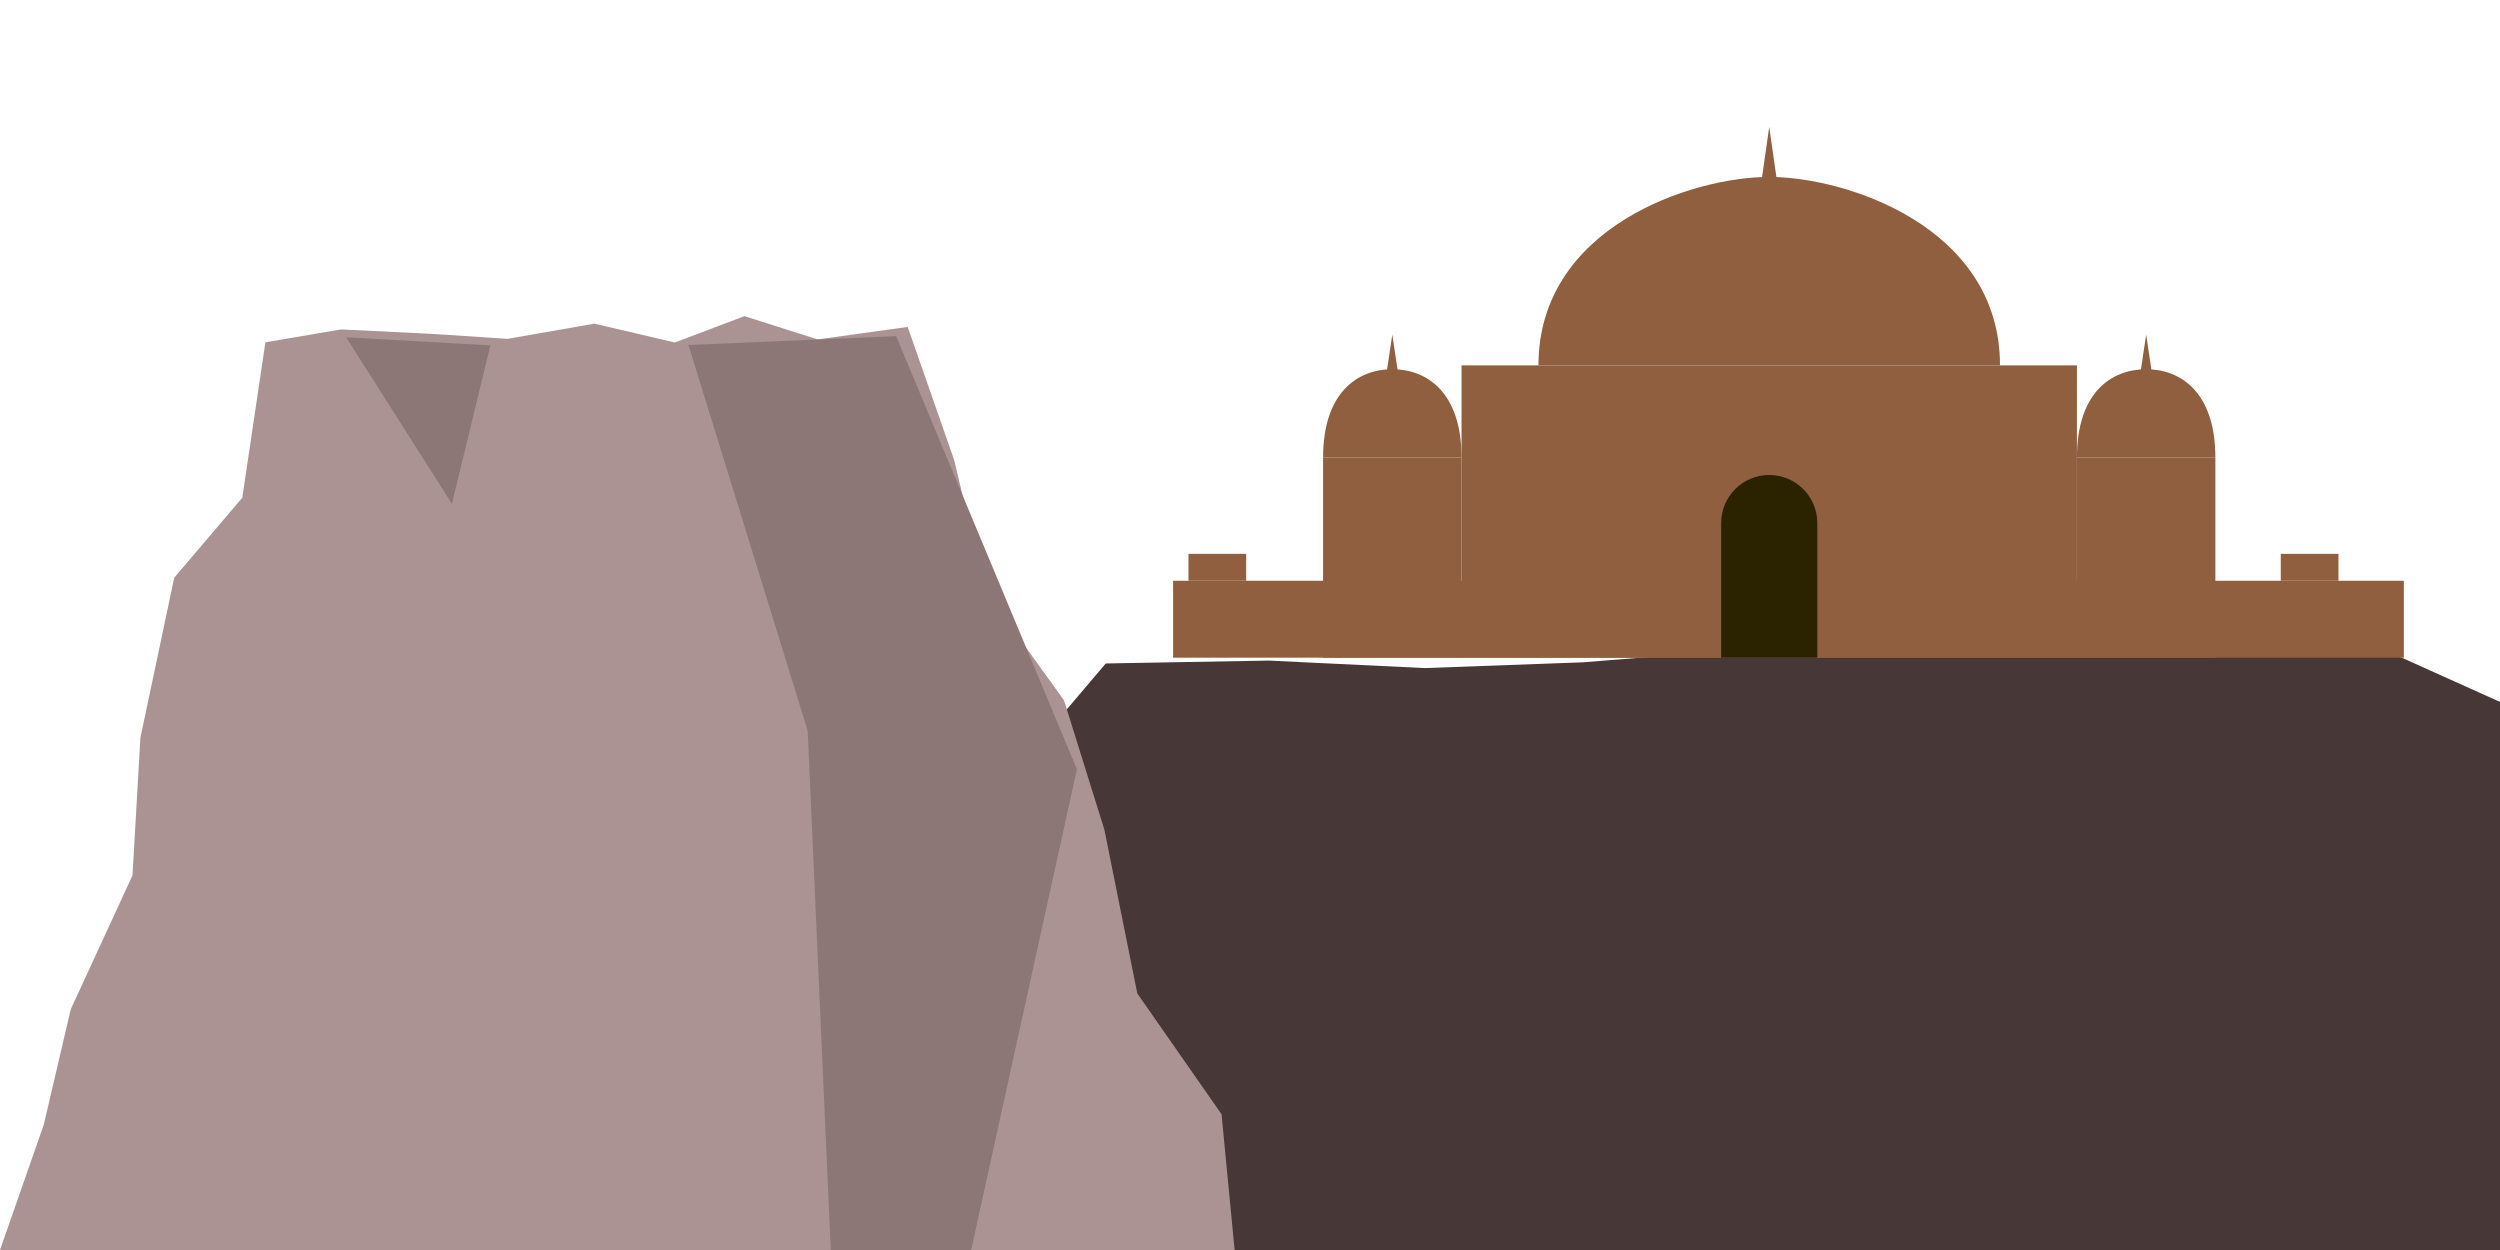
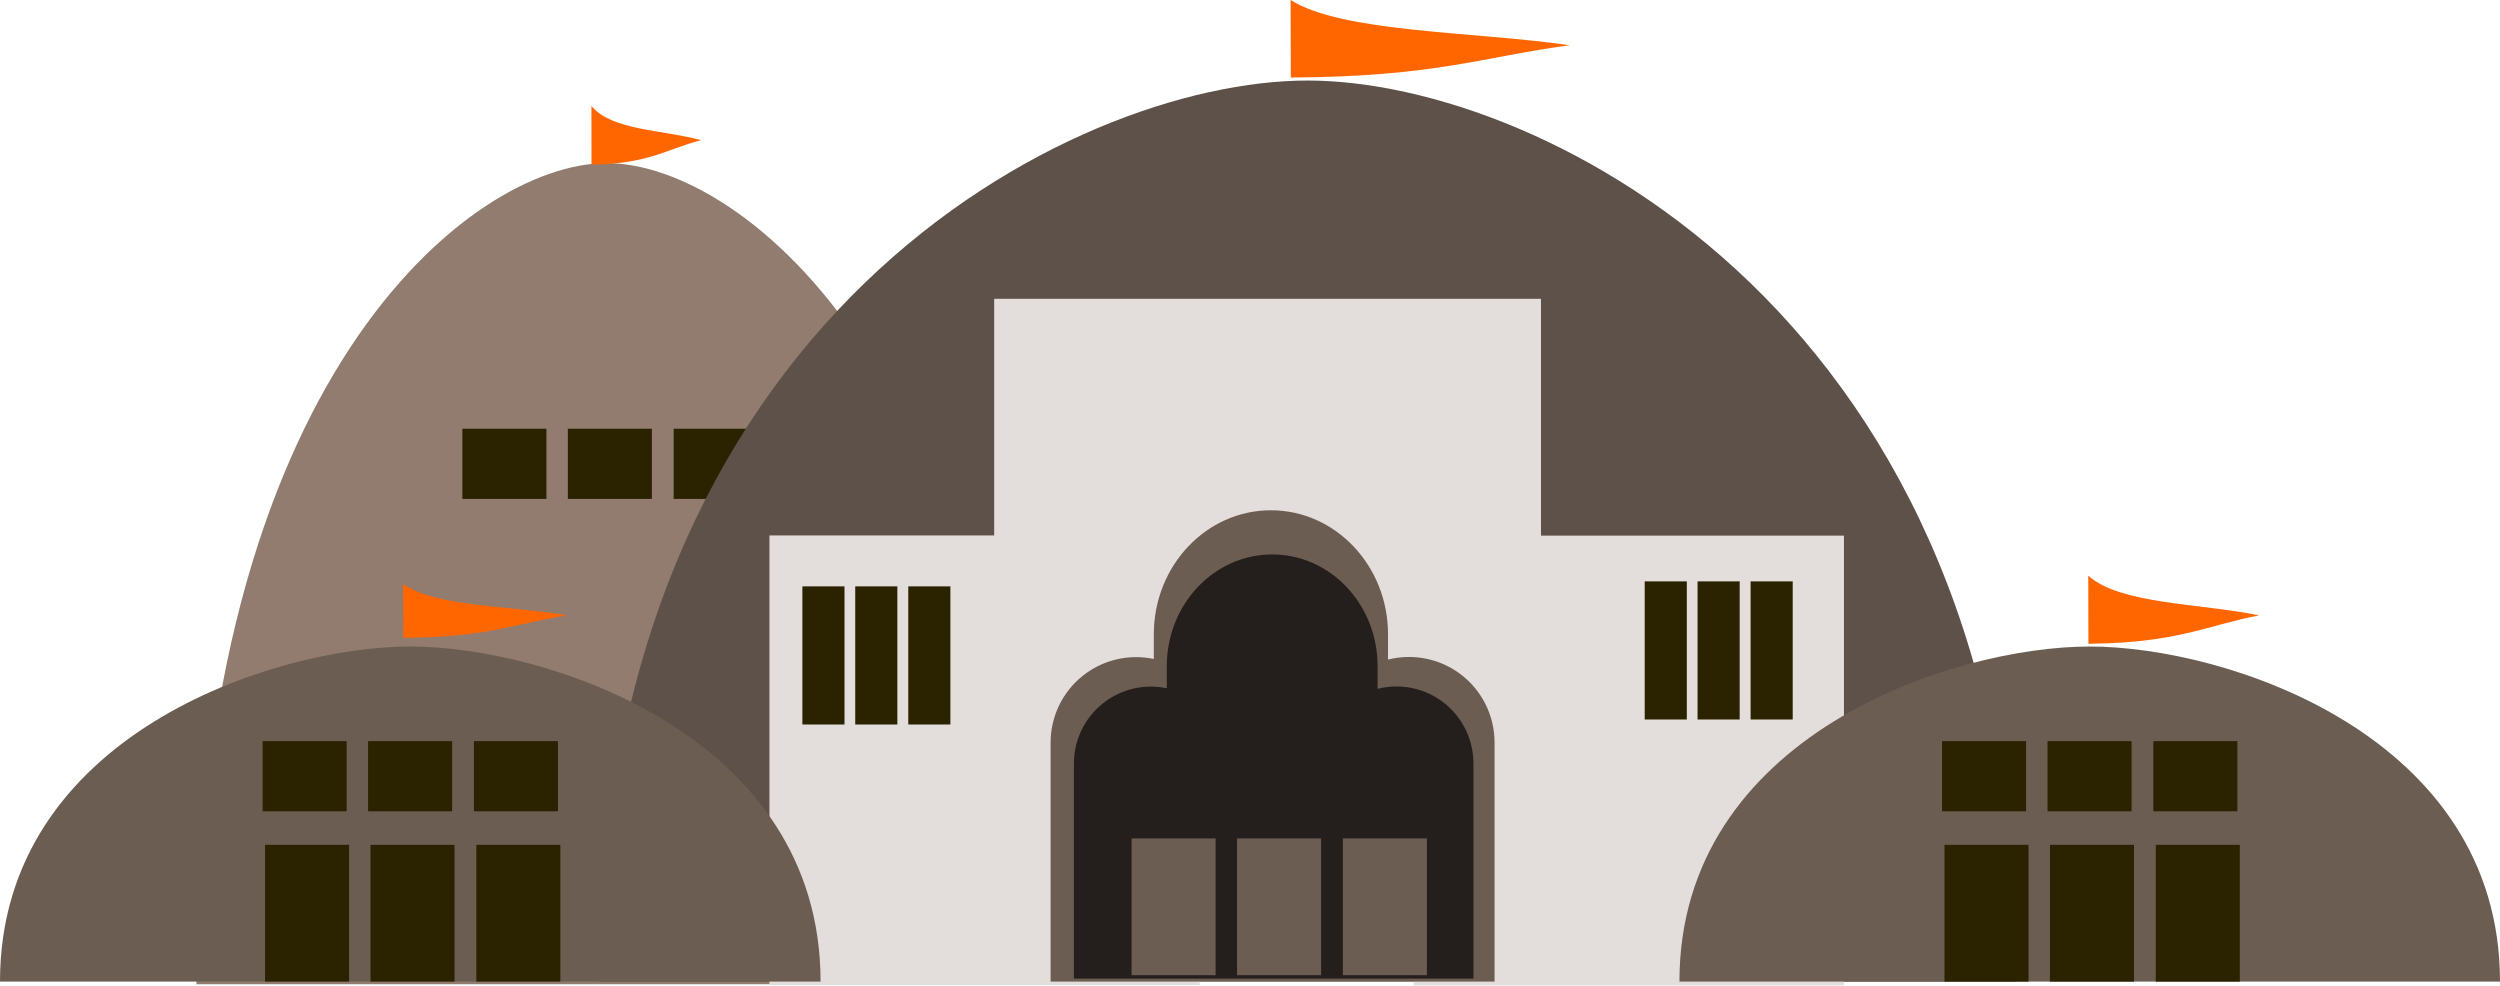
- <svg xmlns="http://www.w3.org/2000/svg" viewBox="0 0 1300 650" width="1300" height="650">
-   <path fill="#483737" d="M 380 650 L 419.4 589.7 L 461.5 530.2 L 508.2 467.9 L 522.6 406.7 L 575 345 L 659.8 343.5 L 740.9 347.4 L 823.1 344.4 L 910.4 337.4 L 985.5 337.9 L 1072.1 338.3 L 1158.2 334.4 L 1240 338 L 1300 365 L 1300 650 Z" />
-   <rect fill="#8f5f3f" x="610" y="302" width="640" height="40" />
-   <path fill="#8f5f3f" d="M618 302v-14h30v14z M698 302v-14h30v14z M1106 302v-14h30v14z M1186 302v-14h30v14z" />
-   <rect fill="#8f5f3f" x="688" y="238" width="72" height="104" />
-   <path fill="#8f5f3f" d="M688 238 C688 204 706 192 724 192 C742 192 760 204 760 238 Z" />
-   <path fill="#8f5f3f" d="M721 194 L724 174 L727 194 Z" />
-   <rect fill="#8f5f3f" x="1080" y="238" width="72" height="104" />
-   <path fill="#8f5f3f" d="M1080 238 C1080 204 1098 192 1116 192 C1134 192 1152 204 1152 238 Z" />
-   <path fill="#8f5f3f" d="M1113 194 L1116 174 L1119 194 Z" />
-   <rect fill="#8f5f3f" x="760" y="190" width="320" height="152" />
-   <path fill="#8f5f3f" d="M800 190 C800 118 880 92 920 92 C960 92 1040 118 1040 190 Z" />
-   <path fill="#8f5f3f" d="M916 94 L920 66 L924 94 Z" />
-   <path fill="#2b2200" d="M895 342 V272 A25 25 0 0 1 945 272 V342 Z" />
-   <path fill="#ac9393" d="M 0 650 L 22.8 584.7 L 36.8 524.8 L 68.9 455.2 L 73 383.7 L 90.6 300.4 L 126 258.8 L 138 178 L 177.3 171.3 L 224.4 173.6 L 263.9 176.2 L 309.1 168.3 L 350.9 178.1 L 387.1 164.4 L 425.2 176.5 L 472 170 L 496.2 239.3 L 512.3 307.2 L 553.3 364.2 L 574.3 431.5 L 591.4 516.6 L 635.2 579.4 L 642 650 Z" />
-   <path fill="#8d7676" d="M 358 179.4 L 466 174.8 L 560 400 L 505 650 L 432 650 L 420 380 Z" />
-   <path fill="#8d7676" d="M 180 175.4 L 255 179.6 L 235 262 Z" />
-   <g id="anchors">
-     <circle id="stand-left" cx="172" cy="172.2" r="6" fill="none" />
-     <circle id="stand" cx="310" cy="168.5" r="6" fill="none" />
-     <circle id="stand-right" cx="448" cy="173.3" r="6" fill="none" />
+ <svg xmlns="http://www.w3.org/2000/svg" viewBox="0 0 731.206 288.196" width="731.206" height="288.196" version="1.1" id="svg38">
+   <defs id="defs42" />
+   <path style="fill:#917c6f;stroke-width:1" d="m 57.452,287.878 c 0,-176.452 80,-240.17 120,-240.17 40,0 120,63.719 120,240.17 z" id="path22-1-2" />
+   <g id="g3821-7-0" transform="matrix(1,0,0,0.513115,-178.6851,203.5412)" style="stroke-width:1.396">
+     <rect fill="#8f5f3f" x="313.924" y="-152.295" width="24.577" height="40" id="rect4-0-8-5" style="fill:#2b2200;fill-opacity:1;stroke-width:1.396" />
+     <rect fill="#8f5f3f" x="344.77" y="-152.295" width="24.577" height="40" id="rect4-0-7-2-3" style="fill:#2b2200;fill-opacity:1;stroke-width:1.396" />
+     <rect fill="#8f5f3f" x="375.721" y="-152.295" width="24.577" height="40" id="rect4-0-79-9-0" style="fill:#2b2200;fill-opacity:1;stroke-width:1.396" />
  </g>
+   <path style="fill:#5e5149;fill-opacity:1;stroke-width:1" d="m 175.279,287.095 c 0,-193.622 138.102,-263.541 207.152,-263.541 69.051,0 207.152,69.919 207.152,263.541 z" id="path697-8" />
+   <rect fill="#8f5f3f" x="290.78" y="87.396" width="159.931" height="199.698" id="rect4-0-79-3" style="fill:#e3dedb;fill-opacity:1;stroke-width:1" />
+   <rect fill="#8f5f3f" x="225.051" y="156.609" width="125.849" height="131.534" id="rect4-0-79-3-7" style="fill:#e3dedb;fill-opacity:1;stroke-width:1" />
+   <rect fill="#8f5f3f" x="413.475" y="156.662" width="125.849" height="131.534" id="rect4-0-79-3-7-8" style="fill:#e3dedb;fill-opacity:1;stroke-width:1" />
+   <path id="path26-8" d="m 371.719,149.248 a 34.251,36.275 0 0 0 -34.25,36.275 v 7.217 a 25,25 0 0 0 -30.188,24.354 v 70 h 30.188 19.812 48.689 31.16 v -70 A 25,25 0 0 0 405.971,192.922 v -7.398 a 34.251,36.275 0 0 0 -34.252,-36.275 z" style="fill:#6c5d53;fill-opacity:1" />
+   <path id="path26-8-4" d="m 372.092,162.165 a 30.826,32.648 0 0 0 -30.825,32.648 v 6.495 a 22.5,22.5 0 0 0 -27.169,21.918 v 63 h 27.169 17.831 43.821 28.044 v -63 a 22.5,22.5 0 0 0 -28.044,-21.755 v -6.659 a 30.826,32.648 0 0 0 -30.827,-32.648 z" style="fill:#241f1c;stroke-width:1" />
+   <path style="fill:#6c5d53" d="m 0,287.095 c 0,-72 80,-98 120,-98 40,0 120,26 120,98 z" id="path22-1" />
+   <g id="g3821" transform="translate(-236.3998,399.3896)">
+     <rect fill="#8f5f3f" x="313.924" y="-152.295" width="24.577" height="40" id="rect4-0" style="fill:#2b2200;fill-opacity:1;stroke-width:1" />
+     <rect fill="#8f5f3f" x="344.77" y="-152.295" width="24.577" height="40" id="rect4-0-7" style="fill:#2b2200;fill-opacity:1;stroke-width:1" />
+     <rect fill="#8f5f3f" x="375.721" y="-152.295" width="24.577" height="40" id="rect4-0-79" style="fill:#2b2200;fill-opacity:1;stroke-width:1" />
+   </g>
+   <g id="g3821-4" transform="translate(17.04269,397.5175)" style="fill:#6c5d53;fill-opacity:1">
+     <rect fill="#8f5f3f" x="313.924" y="-152.295" width="24.577" height="40" id="rect4-0-78" style="fill:#6c5d53;fill-opacity:1;stroke-width:1" />
+     <rect fill="#8f5f3f" x="344.77" y="-152.295" width="24.577" height="40" id="rect4-0-7-7" style="fill:#6c5d53;fill-opacity:1;stroke-width:1" />
+     <rect fill="#8f5f3f" x="375.721" y="-152.295" width="24.577" height="40" id="rect4-0-79-0" style="fill:#6c5d53;fill-opacity:1;stroke-width:1" />
+   </g>
+   <g id="g3821-7" transform="matrix(1,0,0,0.513115,-237.1113,294.9149)" style="stroke-width:1.396">
+     <rect fill="#8f5f3f" x="313.924" y="-152.295" width="24.577" height="40" id="rect4-0-8" style="fill:#2b2200;fill-opacity:1;stroke-width:1.396" />
+     <rect fill="#8f5f3f" x="344.77" y="-152.295" width="24.577" height="40" id="rect4-0-7-2" style="fill:#2b2200;fill-opacity:1;stroke-width:1.396" />
+     <rect fill="#8f5f3f" x="375.721" y="-152.295" width="24.577" height="40" id="rect4-0-79-9" style="fill:#2b2200;fill-opacity:1;stroke-width:1.396" />
+   </g>
+   <g id="g3906-9" transform="translate(-10.059,368.2289)">
+     <path style="fill:#6c5d53" d="m 501.265,-81.134 c 0,-72 80,-98 120,-98 40,0 120,26 120,98 z" id="path22-1-6" />
+     <g id="g3821-6" transform="translate(264.8654,31.16062)">
+       <rect fill="#8f5f3f" x="313.924" y="-152.295" width="24.577" height="40" id="rect4-0-84" style="fill:#2b2200;fill-opacity:1;stroke-width:1" />
+       <rect fill="#8f5f3f" x="344.77" y="-152.295" width="24.577" height="40" id="rect4-0-7-27" style="fill:#2b2200;fill-opacity:1;stroke-width:1" />
+       <rect fill="#8f5f3f" x="375.721" y="-152.295" width="24.577" height="40" id="rect4-0-79-39" style="fill:#2b2200;fill-opacity:1;stroke-width:1" />
+     </g>
+     <g id="g3821-7-7" transform="matrix(1,0,0,0.513115,264.154,-73.31407)" style="stroke-width:1.396">
+       <rect fill="#8f5f3f" x="313.924" y="-152.295" width="24.577" height="40" id="rect4-0-8-51" style="fill:#2b2200;fill-opacity:1;stroke-width:1.396" />
+       <rect fill="#8f5f3f" x="344.77" y="-152.295" width="24.577" height="40" id="rect4-0-7-2-9" style="fill:#2b2200;fill-opacity:1;stroke-width:1.396" />
+       <rect fill="#8f5f3f" x="375.721" y="-152.295" width="24.577" height="40" id="rect4-0-79-9-09" style="fill:#2b2200;fill-opacity:1;stroke-width:1.396" />
+     </g>
+   </g>
+   <g id="g3821-7-0-8" transform="matrix(0.5011944,0,0,1.010006,77.34566,325.3217)" style="stroke-width:1.406">
+     <rect fill="#8f5f3f" x="313.924" y="-152.295" width="24.577" height="40" id="rect4-0-8-5-9" style="fill:#2b2200;fill-opacity:1;stroke-width:1.406" />
+     <rect fill="#8f5f3f" x="344.77" y="-152.295" width="24.577" height="40" id="rect4-0-7-2-3-9" style="fill:#2b2200;fill-opacity:1;stroke-width:1.406" />
+     <rect fill="#8f5f3f" x="375.721" y="-152.295" width="24.577" height="40" id="rect4-0-79-9-0-9" style="fill:#2b2200;fill-opacity:1;stroke-width:1.406" />
+   </g>
+   <g id="g5177" transform="translate(-501.2652,647.914)">
+     <g id="g3821-7-0-8-8" transform="matrix(0.5011944,0,0,1.010006,824.9747,-324.0531)" style="stroke-width:1.406">
+       <rect fill="#8f5f3f" x="313.924" y="-152.295" width="24.577" height="40" id="rect4-0-8-5-9-0" style="fill:#2b2200;fill-opacity:1;stroke-width:1.406" />
+       <rect fill="#8f5f3f" x="344.77" y="-152.295" width="24.577" height="40" id="rect4-0-7-2-3-9-9" style="fill:#2b2200;fill-opacity:1;stroke-width:1.406" />
+       <rect fill="#8f5f3f" x="375.721" y="-152.295" width="24.577" height="40" id="rect4-0-79-9-0-9-1" style="fill:#2b2200;fill-opacity:1;stroke-width:1.406" />
+     </g>
+   </g>
+   <path style="fill:#ff6600;fill-opacity:1;stroke-width:1" d="m 610.78,168.367 c 9.289,8.424 32.819,8.057 49.976,11.624 -15.73,3.015 -23.887,8.072 -49.937,8.303 z" id="path5233" />
+   <path style="fill:#ff6600;fill-opacity:1;stroke-width:1" d="m 377.481,0 c 15.176,9.588 53.619,9.171 81.65,13.231 -25.699,3.431 -39.026,9.188 -81.586,9.451 z" id="path5233-1" />
+   <path style="fill:#ff6600;fill-opacity:1;stroke-width:1" d="m 172.979,30.985 c 5.961,7.26 21.063,6.944 32.074,10.018 -10.095,2.598 -15.33,6.956 -32.049,7.156 z" id="path5233-6" />
+   <path style="fill:#ff6600;fill-opacity:1;stroke-width:1" d="m 117.894,170.763 c 8.905,6.678 31.462,6.387 47.91,9.215 -15.08,2.39 -22.9,6.399 -47.873,6.582 z" id="path5233-9" />
</svg>
